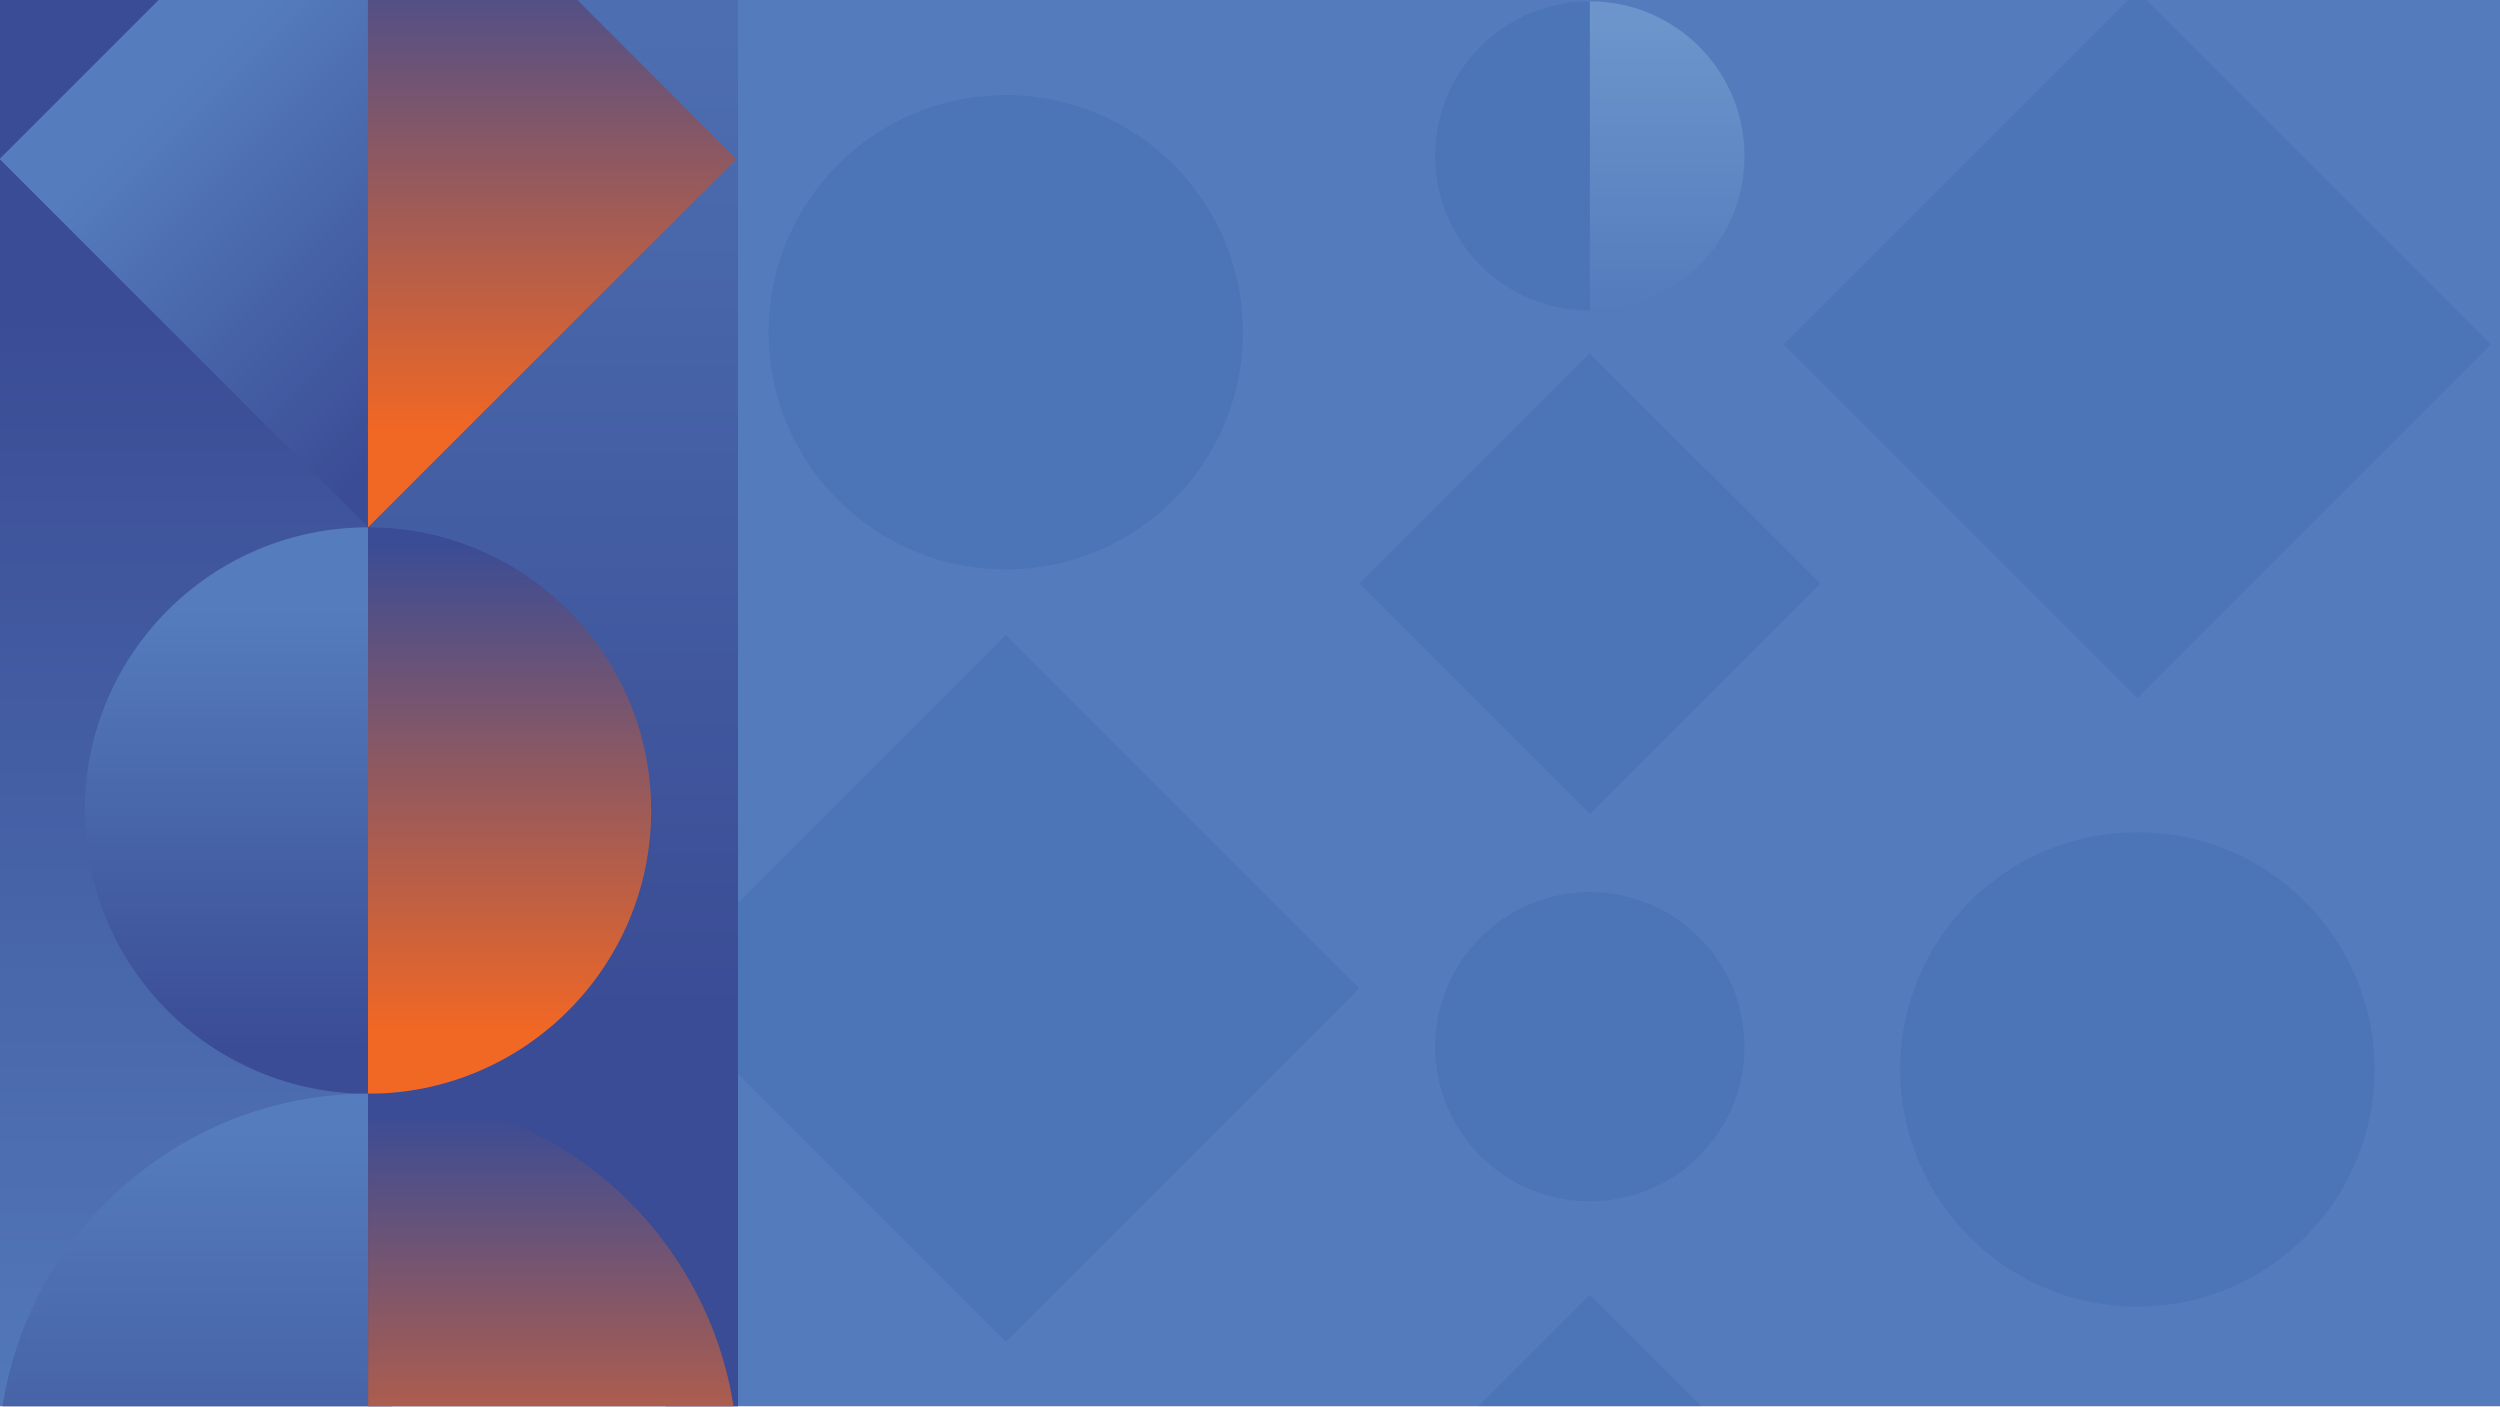
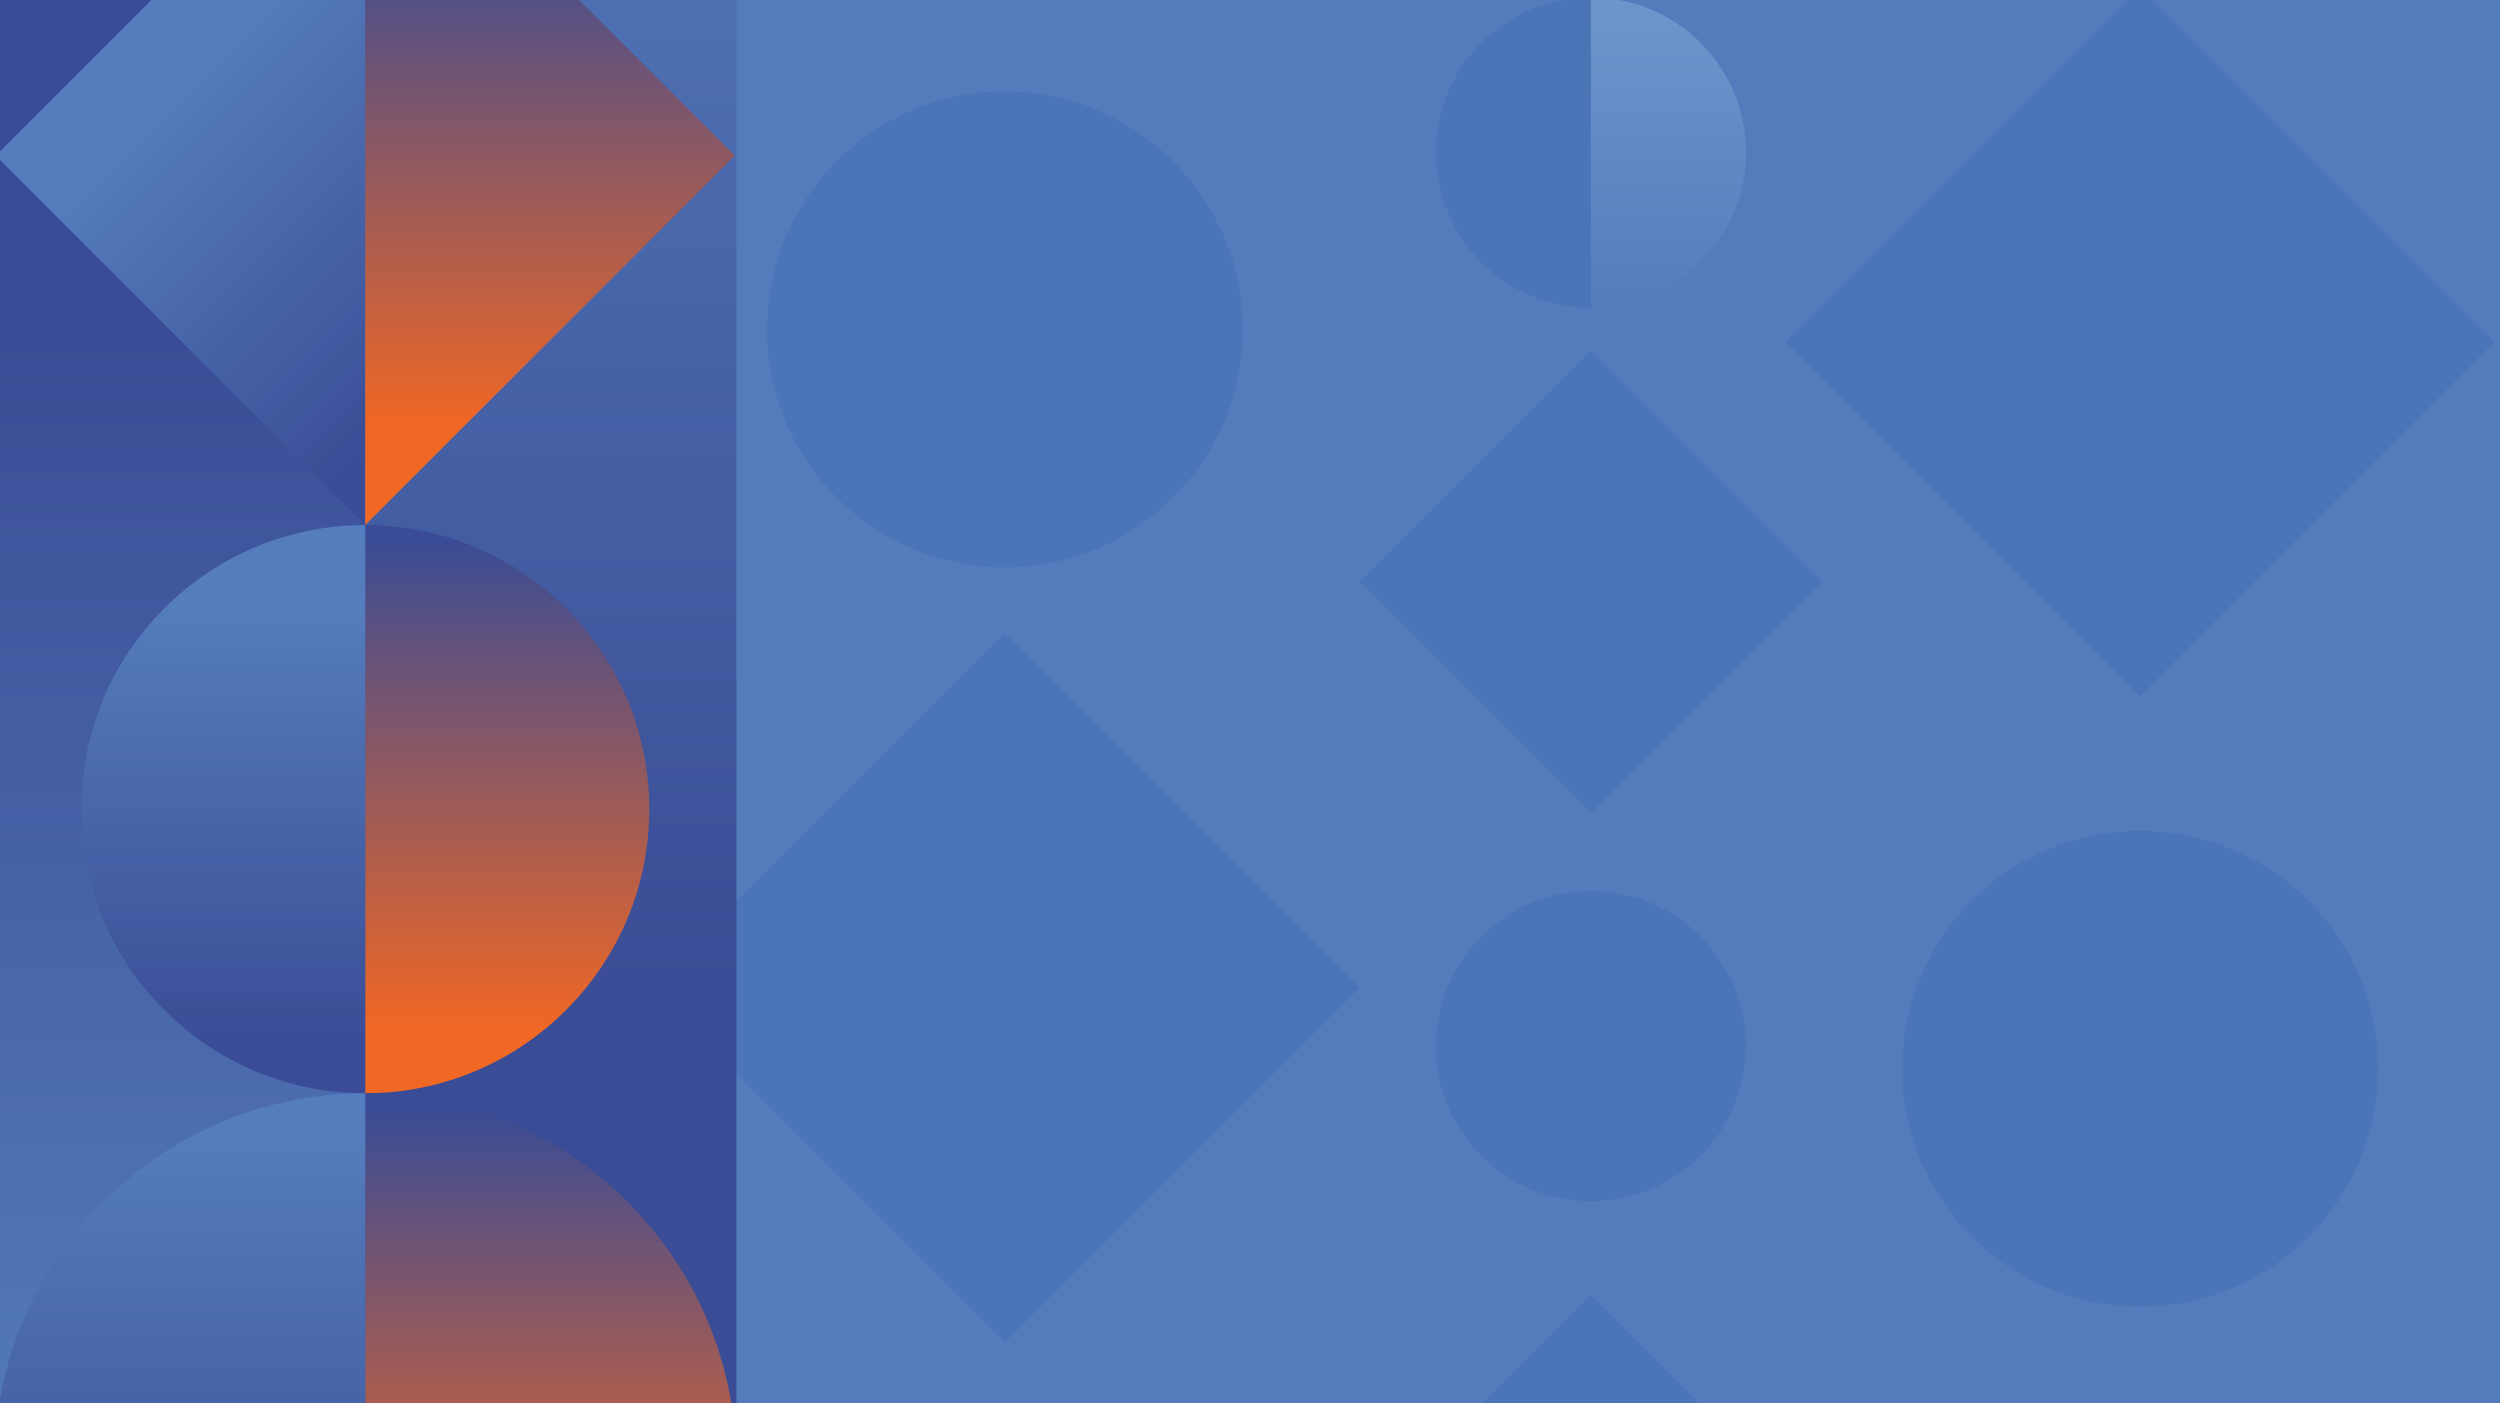
- <svg xmlns="http://www.w3.org/2000/svg" xmlns:xlink="http://www.w3.org/1999/xlink" version="1.1" id="Layer_1" x="0px" y="0px" viewBox="0 0 1920 1080" style="enable-background:new 0 0 1920 1080;" xml:space="preserve">
+ <svg xmlns="http://www.w3.org/2000/svg" xmlns:xlink="http://www.w3.org/1999/xlink" version="1.1" id="Layer_1" x="0px" y="0px" viewBox="0 0 1914 1074" style="enable-background:new 0 0 1914 1074;" xml:space="preserve">
  <style type="text/css">
	.st0{clip-path:url(#SVGID_2_);}
	.st1{fill:#547CBC;}
	.st2{opacity:0.11;fill:#0D3F8E;enable-background:new    ;}
	.st3{fill:url(#SVGID_3_);}
	.st4{fill:url(#SVGID_4_);}
	.st5{fill:url(#SVGID_5_);}
	.st6{fill:url(#SVGID_6_);}
	.st7{fill:url(#SVGID_7_);}
	.st8{fill:url(#SVGID_8_);}
	.st9{fill:url(#SVGID_9_);}
	.st10{fill:url(#SVGID_10_);}
	.st11{opacity:0.8;fill:url(#SVGID_11_);enable-background:new    ;}
</style>
  <g>
-     <defs>
-       <rect id="SVGID_1_" width="1920" height="1080" />
-     </defs>
-     <clipPath id="SVGID_2_">
-       <use xlink:href="#SVGID_1_" style="overflow:visible;" />
-     </clipPath>
-     <g class="st0">
-       <rect x="511.4" y="-18.5" class="st1" width="1419.2" height="1124.9" />
-       <circle class="st2" cx="772.4" cy="255.2" r="182.2" />
-       <rect x="580.4" y="567.1" transform="matrix(0.7071 -0.7071 0.7071 0.7071 -310.5248 768.4915)" class="st2" width="384" height="384" />
-       <linearGradient id="SVGID_3_" gradientUnits="userSpaceOnUse" x1="2269.5" y1="-1056.881" x2="2269.5" y2="-131.197" gradientTransform="matrix(-1 0 0 1 2419.3 1300)">
-         <stop offset="0" style="stop-color:#3A4C95" />
-         <stop offset="1" style="stop-color:#557DBD" />
-       </linearGradient>
-       <rect x="-1.5" y="-10.6" class="st3" width="302.6" height="1092" />
-       <linearGradient id="SVGID_4_" gradientUnits="userSpaceOnUse" x1="1994.6" y1="776.557" x2="1994.6" y2="-302.286" gradientTransform="matrix(-1 0 0 1 2419.3 0)">
-         <stop offset="0" style="stop-color:#3A4C95" />
-         <stop offset="1" style="stop-color:#557DBD" />
-       </linearGradient>
-       <rect x="282.6" y="-18.5" class="st4" width="284.2" height="1115.6" />
-       <linearGradient id="SVGID_5_" gradientUnits="userSpaceOnUse" x1="2028" y1="416.49" x2="2028" y2="791.119" gradientTransform="matrix(-1 0 0 1 2419.35 0)">
-         <stop offset="0" style="stop-color:#3A4C95" />
-         <stop offset="1" style="stop-color:#F16724" />
-       </linearGradient>
-       <path class="st5" d="M282.6,405c120.1,0,217.5,97.4,217.5,217.5S402.6,840,282.6,840" />
-       <linearGradient id="SVGID_6_" gradientUnits="userSpaceOnUse" x1="2245.5" y1="804.646" x2="2245.5" y2="464.226" gradientTransform="matrix(-1 0 0 1 2419.35 0)">
-         <stop offset="0" style="stop-color:#3A4C95" />
-         <stop offset="1" style="stop-color:#557DBD" />
-       </linearGradient>
-       <path class="st6" d="M282.6,405c-120.1,0-217.5,97.4-217.5,217.5S162.5,840,282.6,840" />
-       <linearGradient id="SVGID_7_" gradientUnits="userSpaceOnUse" x1="1515.639" y1="-476.947" x2="1515.639" y2="-789.961" gradientTransform="matrix(-0.7071 0.7071 0.7071 0.7071 1771.508 -455.4585)">
-         <stop offset="0" style="stop-color:#3A4C95" />
-         <stop offset="1" style="stop-color:#557DBD" />
-       </linearGradient>
-       <polyline class="st7" points="282.6,-6.9 121.8,0 -0.3,122.1 282.6,405   " />
-       <linearGradient id="SVGID_8_" gradientUnits="userSpaceOnUse" x1="424.05" y1="-53.511" x2="424.05" y2="330.708">
-         <stop offset="0" style="stop-color:#3A4C95" />
-         <stop offset="1" style="stop-color:#F16724" />
-       </linearGradient>
-       <polyline class="st8" points="282.6,-6.9 443.4,0 565.5,122.1 282.6,405   " />
-       <circle class="st2" cx="1221" cy="119.8" r="118.8" />
-       <rect x="1095.8" y="323.1" transform="matrix(0.7071 -0.7071 0.7071 0.7071 40.6279 994.6712)" class="st2" width="250.4" height="250.4" />
-       <circle class="st2" cx="1221" cy="803.9" r="118.8" />
-       <polyline class="st2" points="1127.4,1087.9 1221,994.3 1316.4,1089.7   " />
-       <circle class="st2" cx="1641.5" cy="821.3" r="182.2" />
-       <rect x="1449.5" y="72.6" transform="matrix(0.7071 -0.7071 0.7071 0.7071 293.6848 1238.206)" class="st2" width="384" height="384" />
-       <linearGradient id="SVGID_9_" gradientUnits="userSpaceOnUse" x1="424.1" y1="854.307" x2="424.1" y2="1214.069">
-         <stop offset="0" style="stop-color:#3A4C95" />
-         <stop offset="1" style="stop-color:#F16724" />
-       </linearGradient>
-       <path class="st9" d="M565.5,1097.1C551.8,952.8,430.5,840,282.7,840v257.1H565.5z" />
-       <linearGradient id="SVGID_10_" gradientUnits="userSpaceOnUse" x1="141.2" y1="1274.114" x2="141.2" y2="864.543">
-         <stop offset="0" style="stop-color:#3A4C95" />
-         <stop offset="1" style="stop-color:#557DBD" />
-       </linearGradient>
-       <path class="st10" d="M282.6,1097.1V840C134.9,840,13.5,952.9-0.2,1097.1H282.6z" />
-       <linearGradient id="SVGID_11_" gradientUnits="userSpaceOnUse" x1="1280.4" y1="1067" x2="1280.4" y2="833.451" gradientTransform="matrix(1 0 0 -1 0 1080)">
-         <stop offset="0" style="stop-color:#759ED0" />
-         <stop offset="1" style="stop-color:#557DBD" />
-       </linearGradient>
-       <path class="st11" d="M1221,1c65.6,0,118.8,53.2,118.8,118.8s-53.2,118.8-118.8,118.8" />
+     <g>
+       <defs>
+         <rect id="SVGID_1_" x="-3" y="-3" width="1920" height="1080" />
+       </defs>
+       <clipPath id="SVGID_2_">
+         <use xlink:href="#SVGID_1_" style="overflow:visible;" />
+       </clipPath>
+       <g class="st0">
+         <rect x="508.4" y="-21.5" class="st1" width="1419.2" height="1124.9" />
+         <circle class="st2" cx="769.4" cy="252.2" r="182.2" />
+         <rect x="577.4" y="564.1" transform="matrix(0.7071 -0.7071 0.7071 0.7071 -309.2826 765.4999)" class="st2" width="384" height="384" />
+         <linearGradient id="SVGID_3_" gradientUnits="userSpaceOnUse" x1="4136.5" y1="2133.881" x2="4136.5" y2="1208.197" gradientTransform="matrix(-1 0 0 -1 4283.3 2374)">
+           <stop offset="0" style="stop-color:#3A4C95" />
+           <stop offset="1" style="stop-color:#557DBD" />
+         </linearGradient>
+         <rect x="-4.5" y="-13.6" class="st3" width="302.6" height="1092" />
+         <linearGradient id="SVGID_4_" gradientUnits="userSpaceOnUse" x1="3861.6" y1="300.443" x2="3861.6" y2="1379.286" gradientTransform="matrix(-1 0 0 -1 4283.3 1074)">
+           <stop offset="0" style="stop-color:#3A4C95" />
+           <stop offset="1" style="stop-color:#557DBD" />
+         </linearGradient>
+         <rect x="279.6" y="-21.5" class="st4" width="284.2" height="1115.6" />
+         <linearGradient id="SVGID_5_" gradientUnits="userSpaceOnUse" x1="3895" y1="660.51" x2="3895" y2="285.881" gradientTransform="matrix(-1 0 0 -1 4283.35 1074)">
+           <stop offset="0" style="stop-color:#3A4C95" />
+           <stop offset="1" style="stop-color:#F16724" />
+         </linearGradient>
+         <path class="st5" d="M279.6,402c120.1,0,217.5,97.4,217.5,217.5S399.6,837,279.6,837" />
+         <linearGradient id="SVGID_6_" gradientUnits="userSpaceOnUse" x1="4112.5" y1="272.354" x2="4112.5" y2="612.774" gradientTransform="matrix(-1 0 0 -1 4283.35 1074)">
+           <stop offset="0" style="stop-color:#3A4C95" />
+           <stop offset="1" style="stop-color:#557DBD" />
+         </linearGradient>
+         <path class="st6" d="M279.6,402c-120.1,0-217.5,97.4-217.5,217.5S159.5,837,279.6,837" />
+         <linearGradient id="SVGID_7_" gradientUnits="userSpaceOnUse" x1="2744.626" y1="2064.262" x2="2744.626" y2="2377.276" gradientTransform="matrix(-0.7071 0.7071 -0.7071 -0.7071 3759.915 -205.0855)">
+           <stop offset="0" style="stop-color:#3A4C95" />
+           <stop offset="1" style="stop-color:#557DBD" />
+         </linearGradient>
+         <polyline class="st7" points="279.6,-9.9 118.8,-3 -3.3,119.1 279.6,402    " />
+         <linearGradient id="SVGID_8_" gradientUnits="userSpaceOnUse" x1="421.05" y1="1130.511" x2="421.05" y2="746.292" gradientTransform="matrix(1 0 0 -1 0 1074)">
+           <stop offset="0" style="stop-color:#3A4C95" />
+           <stop offset="1" style="stop-color:#F16724" />
+         </linearGradient>
+         <polyline class="st8" points="279.6,-9.9 440.4,-3 562.5,119.1 279.6,402    " />
+         <circle class="st2" cx="1218" cy="116.8" r="118.8" />
+         <rect x="1092.8" y="320.1" transform="matrix(0.7071 -0.7071 0.7071 0.7071 41.8699 991.6729)" class="st2" width="250.4" height="250.4" />
+         <circle class="st2" cx="1218" cy="800.9" r="118.8" />
+         <polyline class="st2" points="1124.4,1084.9 1218,991.3 1313.4,1086.7    " />
+         <circle class="st2" cx="1638.5" cy="818.3" r="182.2" />
+         <rect x="1446.5" y="69.6" transform="matrix(0.7071 -0.7071 0.7071 0.7071 294.9232 1235.207)" class="st2" width="384" height="384" />
+         <linearGradient id="SVGID_9_" gradientUnits="userSpaceOnUse" x1="421.1" y1="222.694" x2="421.1" y2="-137.069" gradientTransform="matrix(1 0 0 -1 0 1074)">
+           <stop offset="0" style="stop-color:#3A4C95" />
+           <stop offset="1" style="stop-color:#F16724" />
+         </linearGradient>
+         <path class="st9" d="M562.5,1094.1C548.8,949.8,427.5,837,279.7,837v257.1H562.5z" />
+         <linearGradient id="SVGID_10_" gradientUnits="userSpaceOnUse" x1="138.2" y1="-197.114" x2="138.2" y2="212.457" gradientTransform="matrix(1 0 0 -1 0 1074)">
+           <stop offset="0" style="stop-color:#3A4C95" />
+           <stop offset="1" style="stop-color:#557DBD" />
+         </linearGradient>
+         <path class="st10" d="M279.6,1094.1V837C131.9,837,10.5,949.9-3.2,1094.1H279.6z" />
+         <linearGradient id="SVGID_11_" gradientUnits="userSpaceOnUse" x1="1277.4" y1="-1020" x2="1277.4" y2="-786.451" gradientTransform="matrix(1 0 0 1 0 1030)">
+           <stop offset="0" style="stop-color:#759ED0" />
+           <stop offset="1" style="stop-color:#557DBD" />
+         </linearGradient>
+         <path class="st11" d="M1218-2c65.6,0,118.8,53.2,118.8,118.8s-53.2,118.8-118.8,118.8" />
+       </g>
    </g>
  </g>
</svg>
